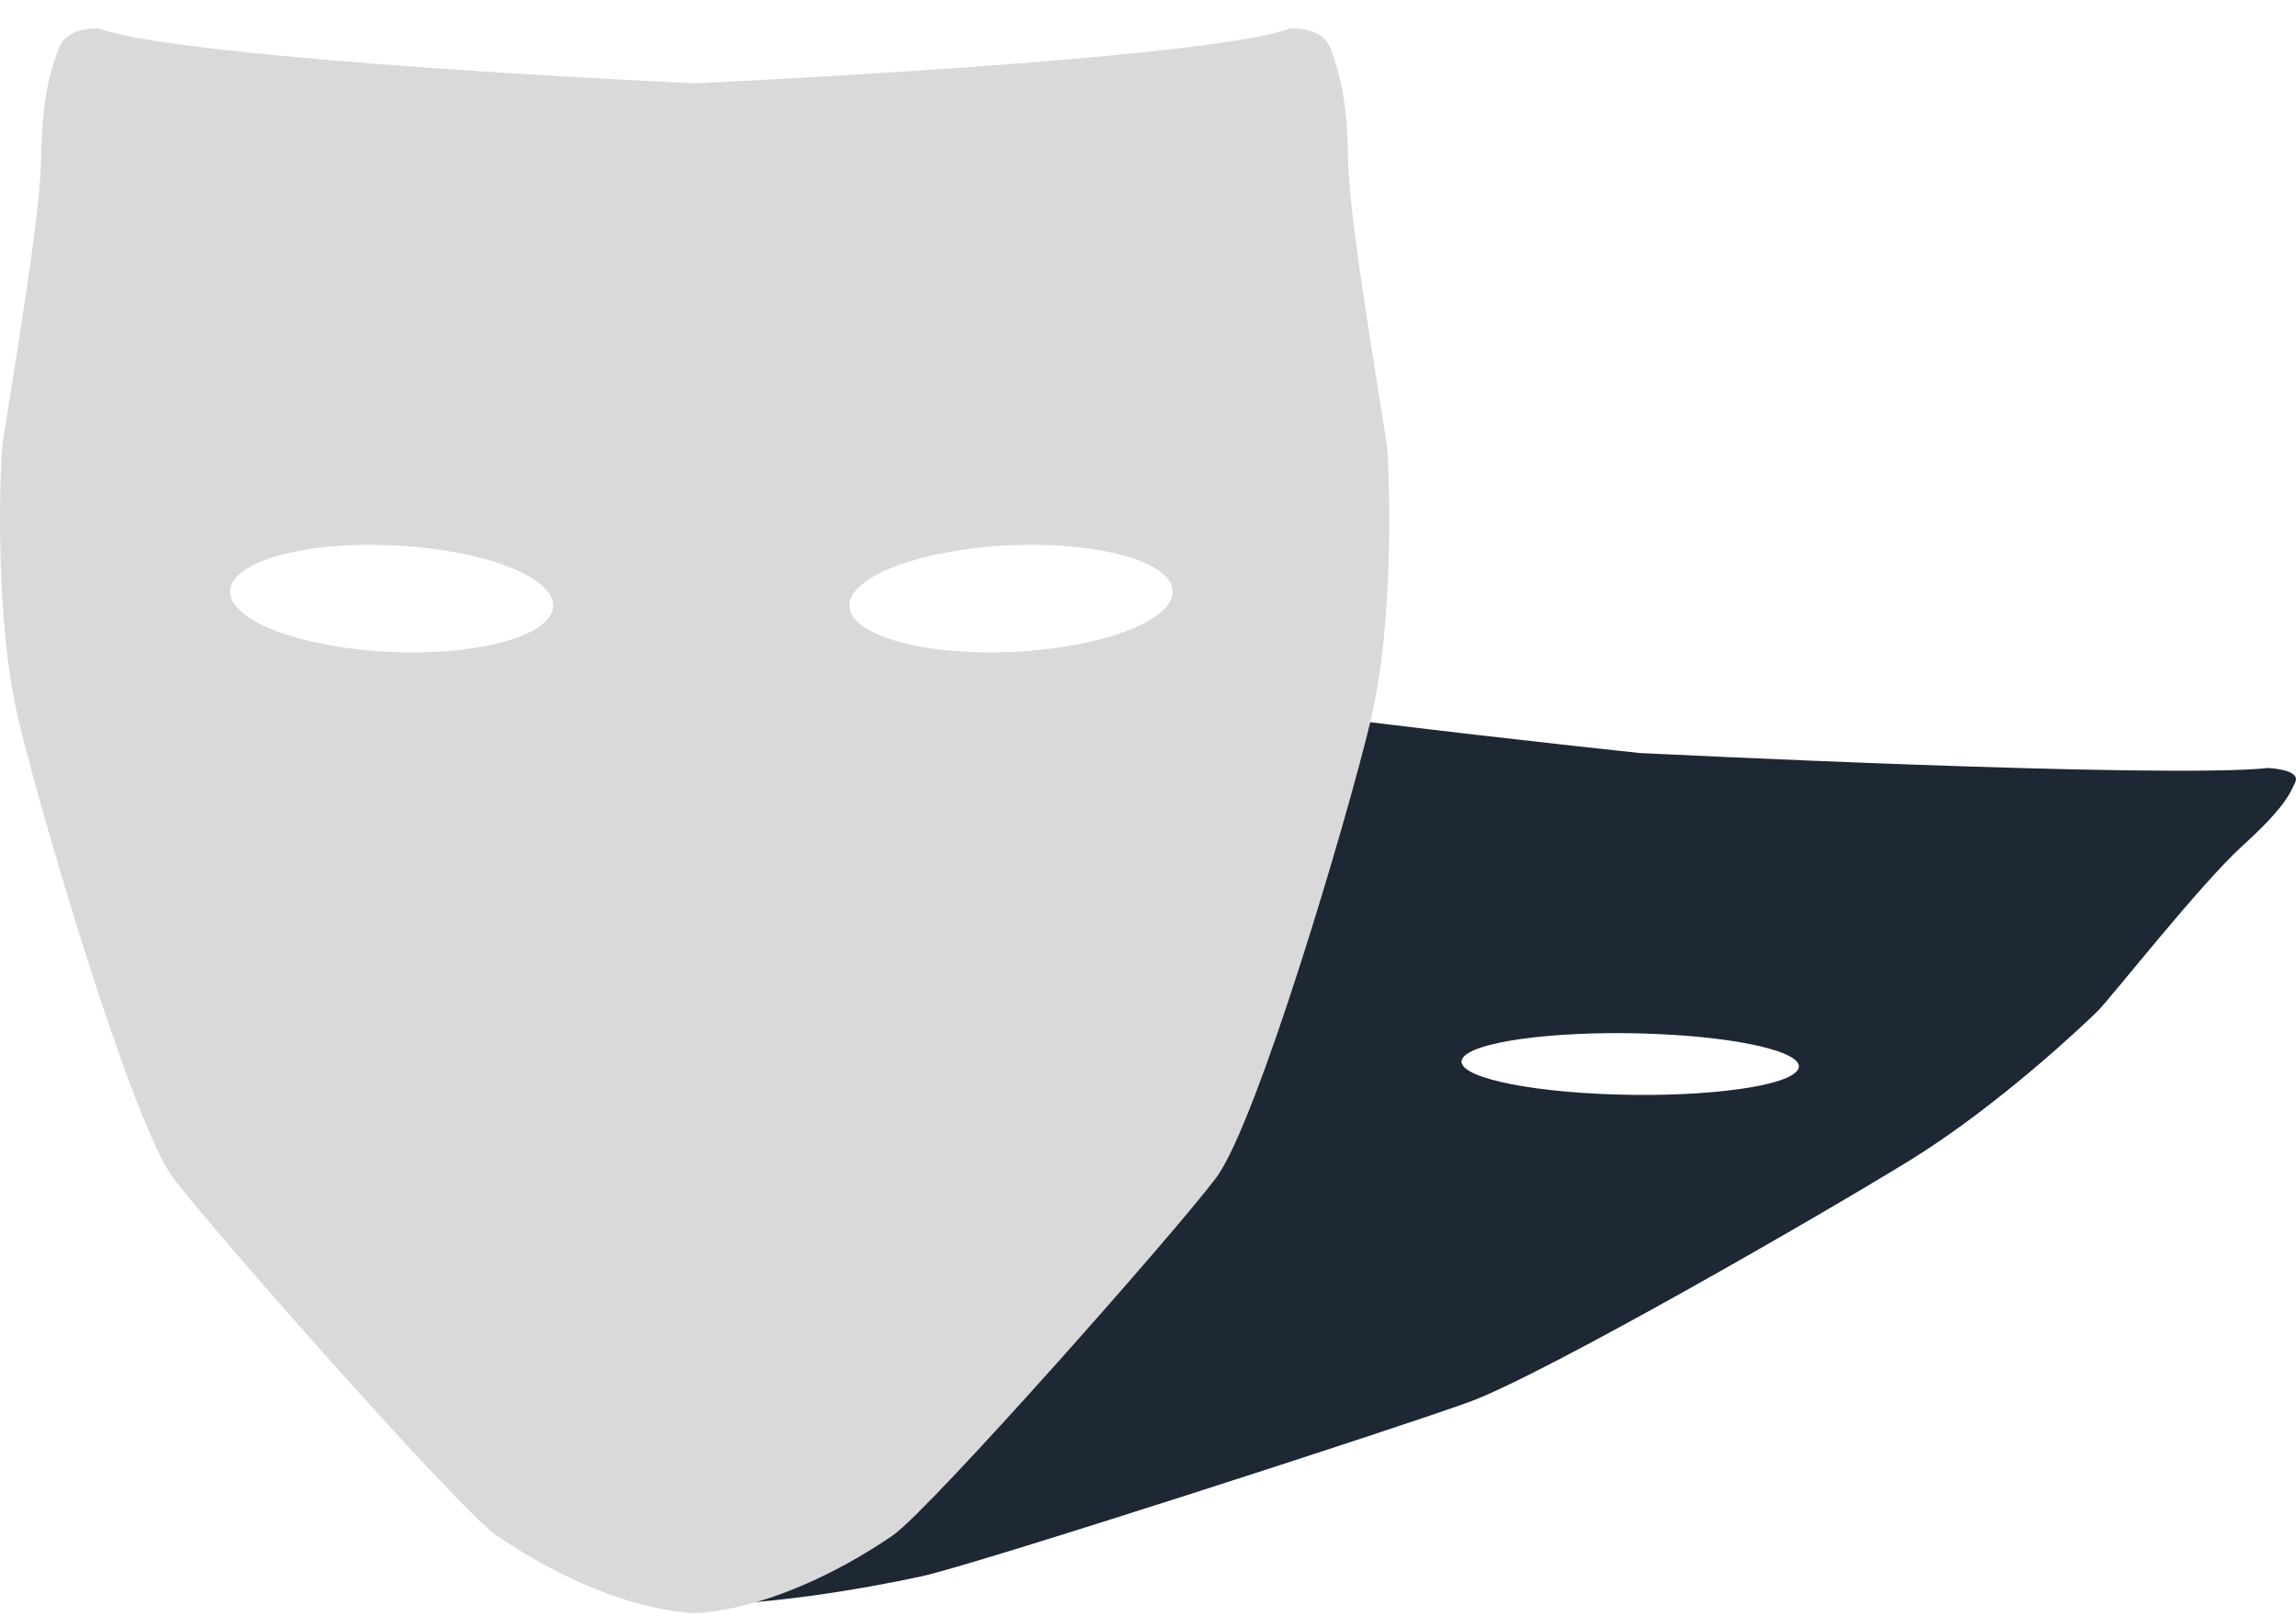
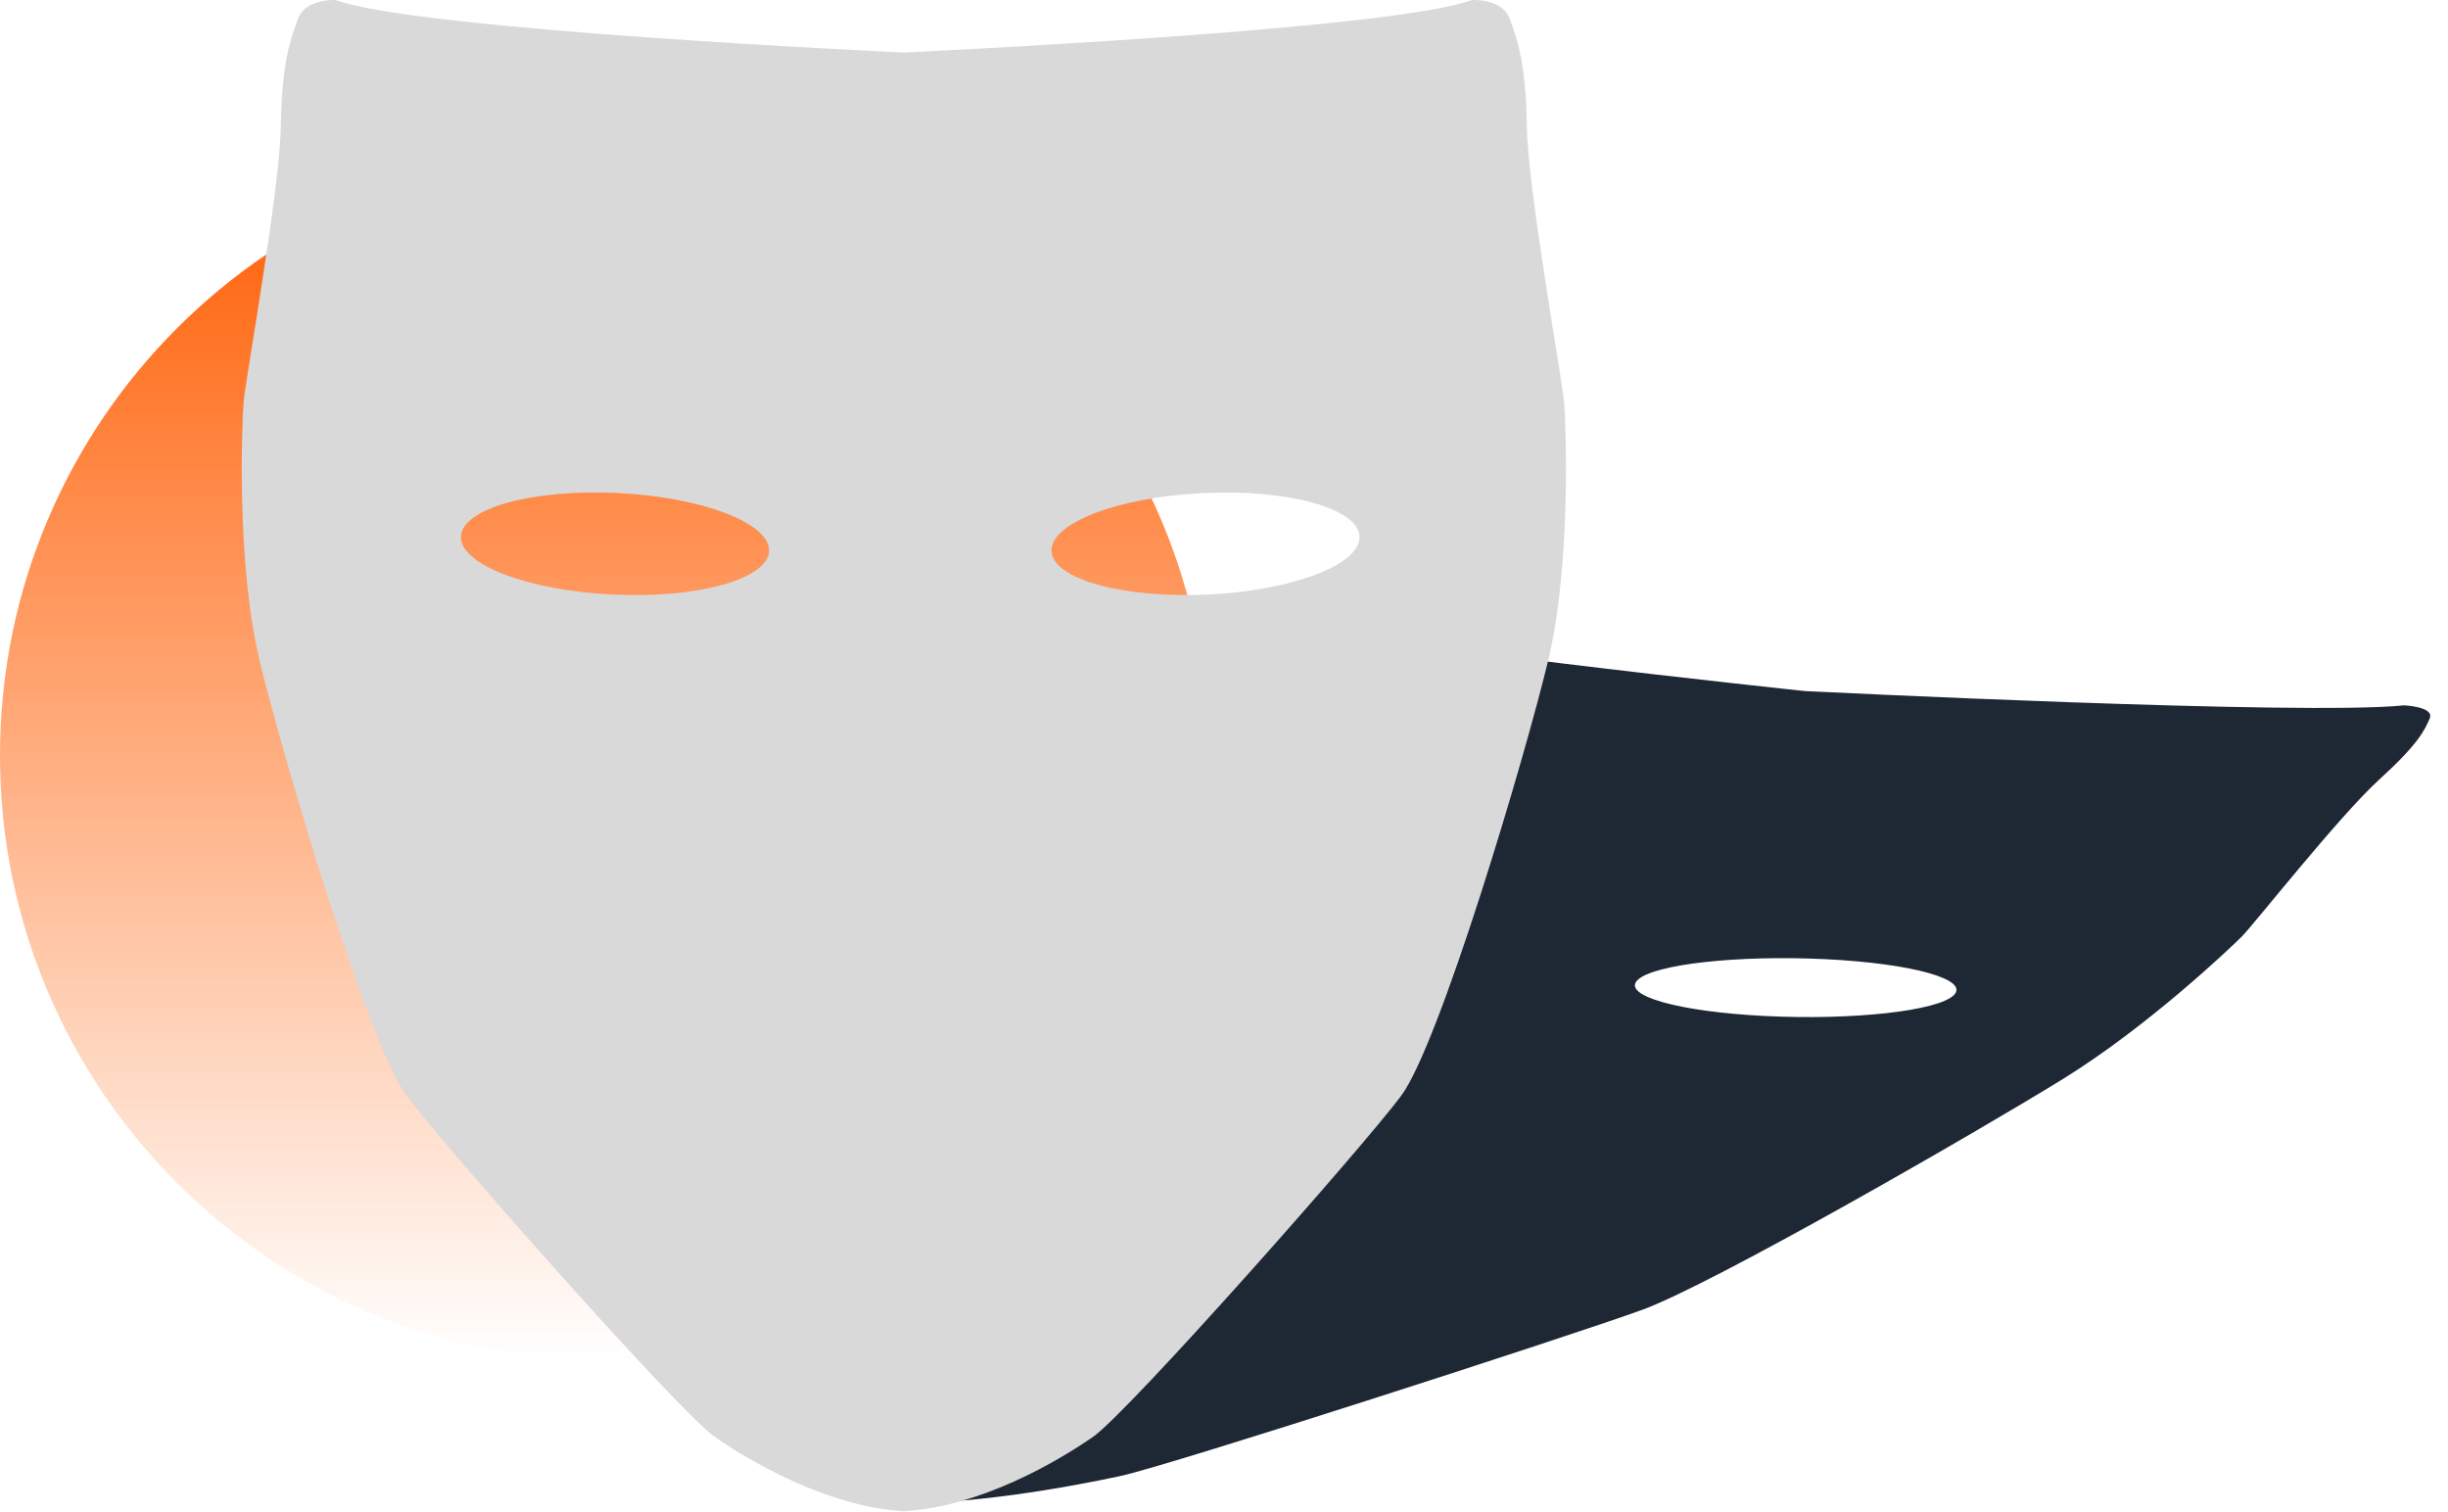
- <svg xmlns="http://www.w3.org/2000/svg" width="81" height="57" viewBox="0 0 81 57" fill="none">
-   <path d="M74.022 35.659C74.463 35.218 77.643 31.181 79.096 29.861C80.549 28.541 80.787 28.03 80.977 27.589C81.168 27.148 80.027 27.101 80.027 27.101C76.308 27.489 58.034 26.58 57.86 26.573C57.7 26.556 40.454 24.735 38.141 23.886C38.141 23.886 37.08 23.766 36.327 24.16C35.573 24.555 34.7 25.023 33.173 26.332C31.647 27.646 25.903 31.485 25.351 31.916C24.798 32.351 21.337 35.198 19.928 37.266C18.518 39.335 14.967 45.48 15.181 46.656C15.395 47.832 17.852 53.948 18.575 54.549C19.298 55.147 21.079 56.303 23.807 56.617H23.814C26.76 56.741 30.666 56.023 32.521 55.622C34.378 55.221 49.201 50.429 51.828 49.473C54.456 48.517 64.287 42.853 67.42 40.919C70.55 38.98 73.58 36.1 74.022 35.659ZM34.475 36.915C31.436 36.591 29.541 35.863 30.248 35.288C30.951 34.713 33.987 34.513 37.026 34.837C40.066 35.161 41.96 35.889 41.254 36.464C40.548 37.039 37.515 37.239 34.475 36.915ZM56.418 38.599C53.187 38.443 51.058 37.844 51.664 37.263C52.27 36.681 55.377 36.337 58.607 36.494C61.837 36.651 63.966 37.249 63.36 37.831C62.754 38.412 59.648 38.757 56.418 38.599Z" fill="#1E2734" />
-   <path d="M48.942 15.903C48.886 15.114 47.6 8.04 47.563 5.678C47.526 3.315 47.205 2.436 46.924 1.685C46.643 0.933 45.535 1 45.535 1C42.505 2.116 24.671 2.931 24.503 2.941C24.336 2.934 6.501 2.116 3.471 1C3.475 1 2.367 0.936 2.086 1.685C1.804 2.433 1.483 3.315 1.446 5.678C1.41 8.04 0.124 15.118 0.067 15.903C0.01 16.692 -0.204 21.834 0.66 25.437C1.523 29.036 4.677 39.645 6.106 41.557C7.535 43.468 16.208 53.272 17.504 54.171C18.799 55.07 21.654 56.754 24.503 56.925H24.51C27.358 56.754 30.214 55.07 31.509 54.171C32.805 53.272 41.481 43.468 42.907 41.557C44.333 39.645 47.49 29.036 48.353 25.437C49.217 21.838 49.003 16.692 48.946 15.903H48.942ZM13.725 23.001C10.578 22.85 8.064 21.885 8.114 20.849C8.165 19.809 10.755 19.091 13.905 19.245C17.052 19.395 19.566 20.361 19.515 21.397C19.465 22.433 16.874 23.154 13.725 23.001ZM35.76 23.001C32.614 23.151 30.02 22.433 29.969 21.397C29.919 20.361 32.43 19.395 35.58 19.245C38.726 19.094 41.32 19.813 41.371 20.849C41.421 21.885 38.91 22.85 35.76 23.001Z" fill="#D9D9D9" />
+ <svg xmlns="http://www.w3.org/2000/svg" width="81" height="50" viewBox="0 0 81 50" fill="none">
+   <rect y="5" width="40" height="40" rx="20" fill="url(#paint0_linear_441_16286)" />
+   <path d="M74.176 30.988C74.571 30.593 77.414 26.984 78.713 25.804C80.011 24.624 80.224 24.167 80.394 23.773C80.565 23.378 79.544 23.337 79.544 23.337C76.22 23.683 59.883 22.871 59.727 22.865C59.583 22.85 44.165 21.221 42.097 20.463C42.097 20.463 41.149 20.355 40.475 20.708C39.802 21.06 39.021 21.479 37.656 22.65C36.292 23.824 31.156 27.256 30.663 27.642C30.169 28.03 27.074 30.575 25.814 32.425C24.555 34.274 21.379 39.768 21.571 40.819C21.762 41.871 23.959 47.338 24.605 47.876C25.252 48.411 26.844 49.444 29.283 49.725H29.289C31.922 49.836 35.415 49.193 37.073 48.835C38.734 48.476 51.985 44.192 54.334 43.338C56.684 42.483 65.473 37.42 68.274 35.69C71.072 33.957 73.781 31.382 74.176 30.988ZM38.82 32.111C36.103 31.821 34.409 31.17 35.041 30.656C35.669 30.142 38.383 29.963 41.101 30.253C43.818 30.543 45.512 31.194 44.88 31.708C44.249 32.221 41.538 32.401 38.82 32.111ZM58.437 33.617C55.549 33.476 53.646 32.941 54.188 32.422C54.729 31.902 57.507 31.594 60.394 31.735C63.282 31.875 65.186 32.41 64.644 32.929C64.102 33.449 61.325 33.757 58.437 33.617Z" fill="#1E2734" />
+   <path d="M51.754 13.326C51.703 12.62 50.554 6.296 50.521 4.184C50.488 2.072 50.201 1.286 49.95 0.614C49.698 -0.058 48.708 0.001 48.708 0.001C45.999 0.999 30.054 1.728 29.905 1.737C29.755 1.731 13.81 0.999 11.102 0.001C11.105 0.001 10.114 -0.055 9.863 0.614C9.612 1.283 9.324 2.072 9.291 4.184C9.258 6.296 8.109 12.623 8.058 13.326C8.007 14.031 7.816 18.628 8.588 21.849C9.36 25.066 12.179 34.552 13.457 36.261C14.735 37.969 22.489 46.735 23.647 47.538C24.805 48.342 27.358 49.848 29.905 50H29.911C32.457 49.848 35.01 48.342 36.168 47.538C37.327 46.735 45.083 37.969 46.358 36.261C47.633 34.552 50.455 25.066 51.227 21.849C51.999 18.631 51.808 14.031 51.757 13.326H51.754ZM20.268 19.671C17.455 19.537 15.208 18.673 15.253 17.747C15.298 16.818 17.614 16.176 20.43 16.313C23.243 16.448 25.491 17.311 25.446 18.237C25.401 19.163 23.084 19.808 20.268 19.671ZM39.969 19.671C37.156 19.805 34.837 19.163 34.792 18.237C34.747 17.311 36.991 16.448 39.807 16.313C42.62 16.179 44.94 16.821 44.985 17.747C45.029 18.673 42.785 19.537 39.969 19.671Z" fill="#D9D9D9" />
+   <defs>
+     <linearGradient id="paint0_linear_441_16286" x1="20" y1="5" x2="20" y2="45" gradientUnits="userSpaceOnUse">
+       <stop stop-color="#FF5C00" />
+       <stop offset="1" stop-color="#FF5C00" stop-opacity="0" />
+     </linearGradient>
+   </defs>
</svg>
